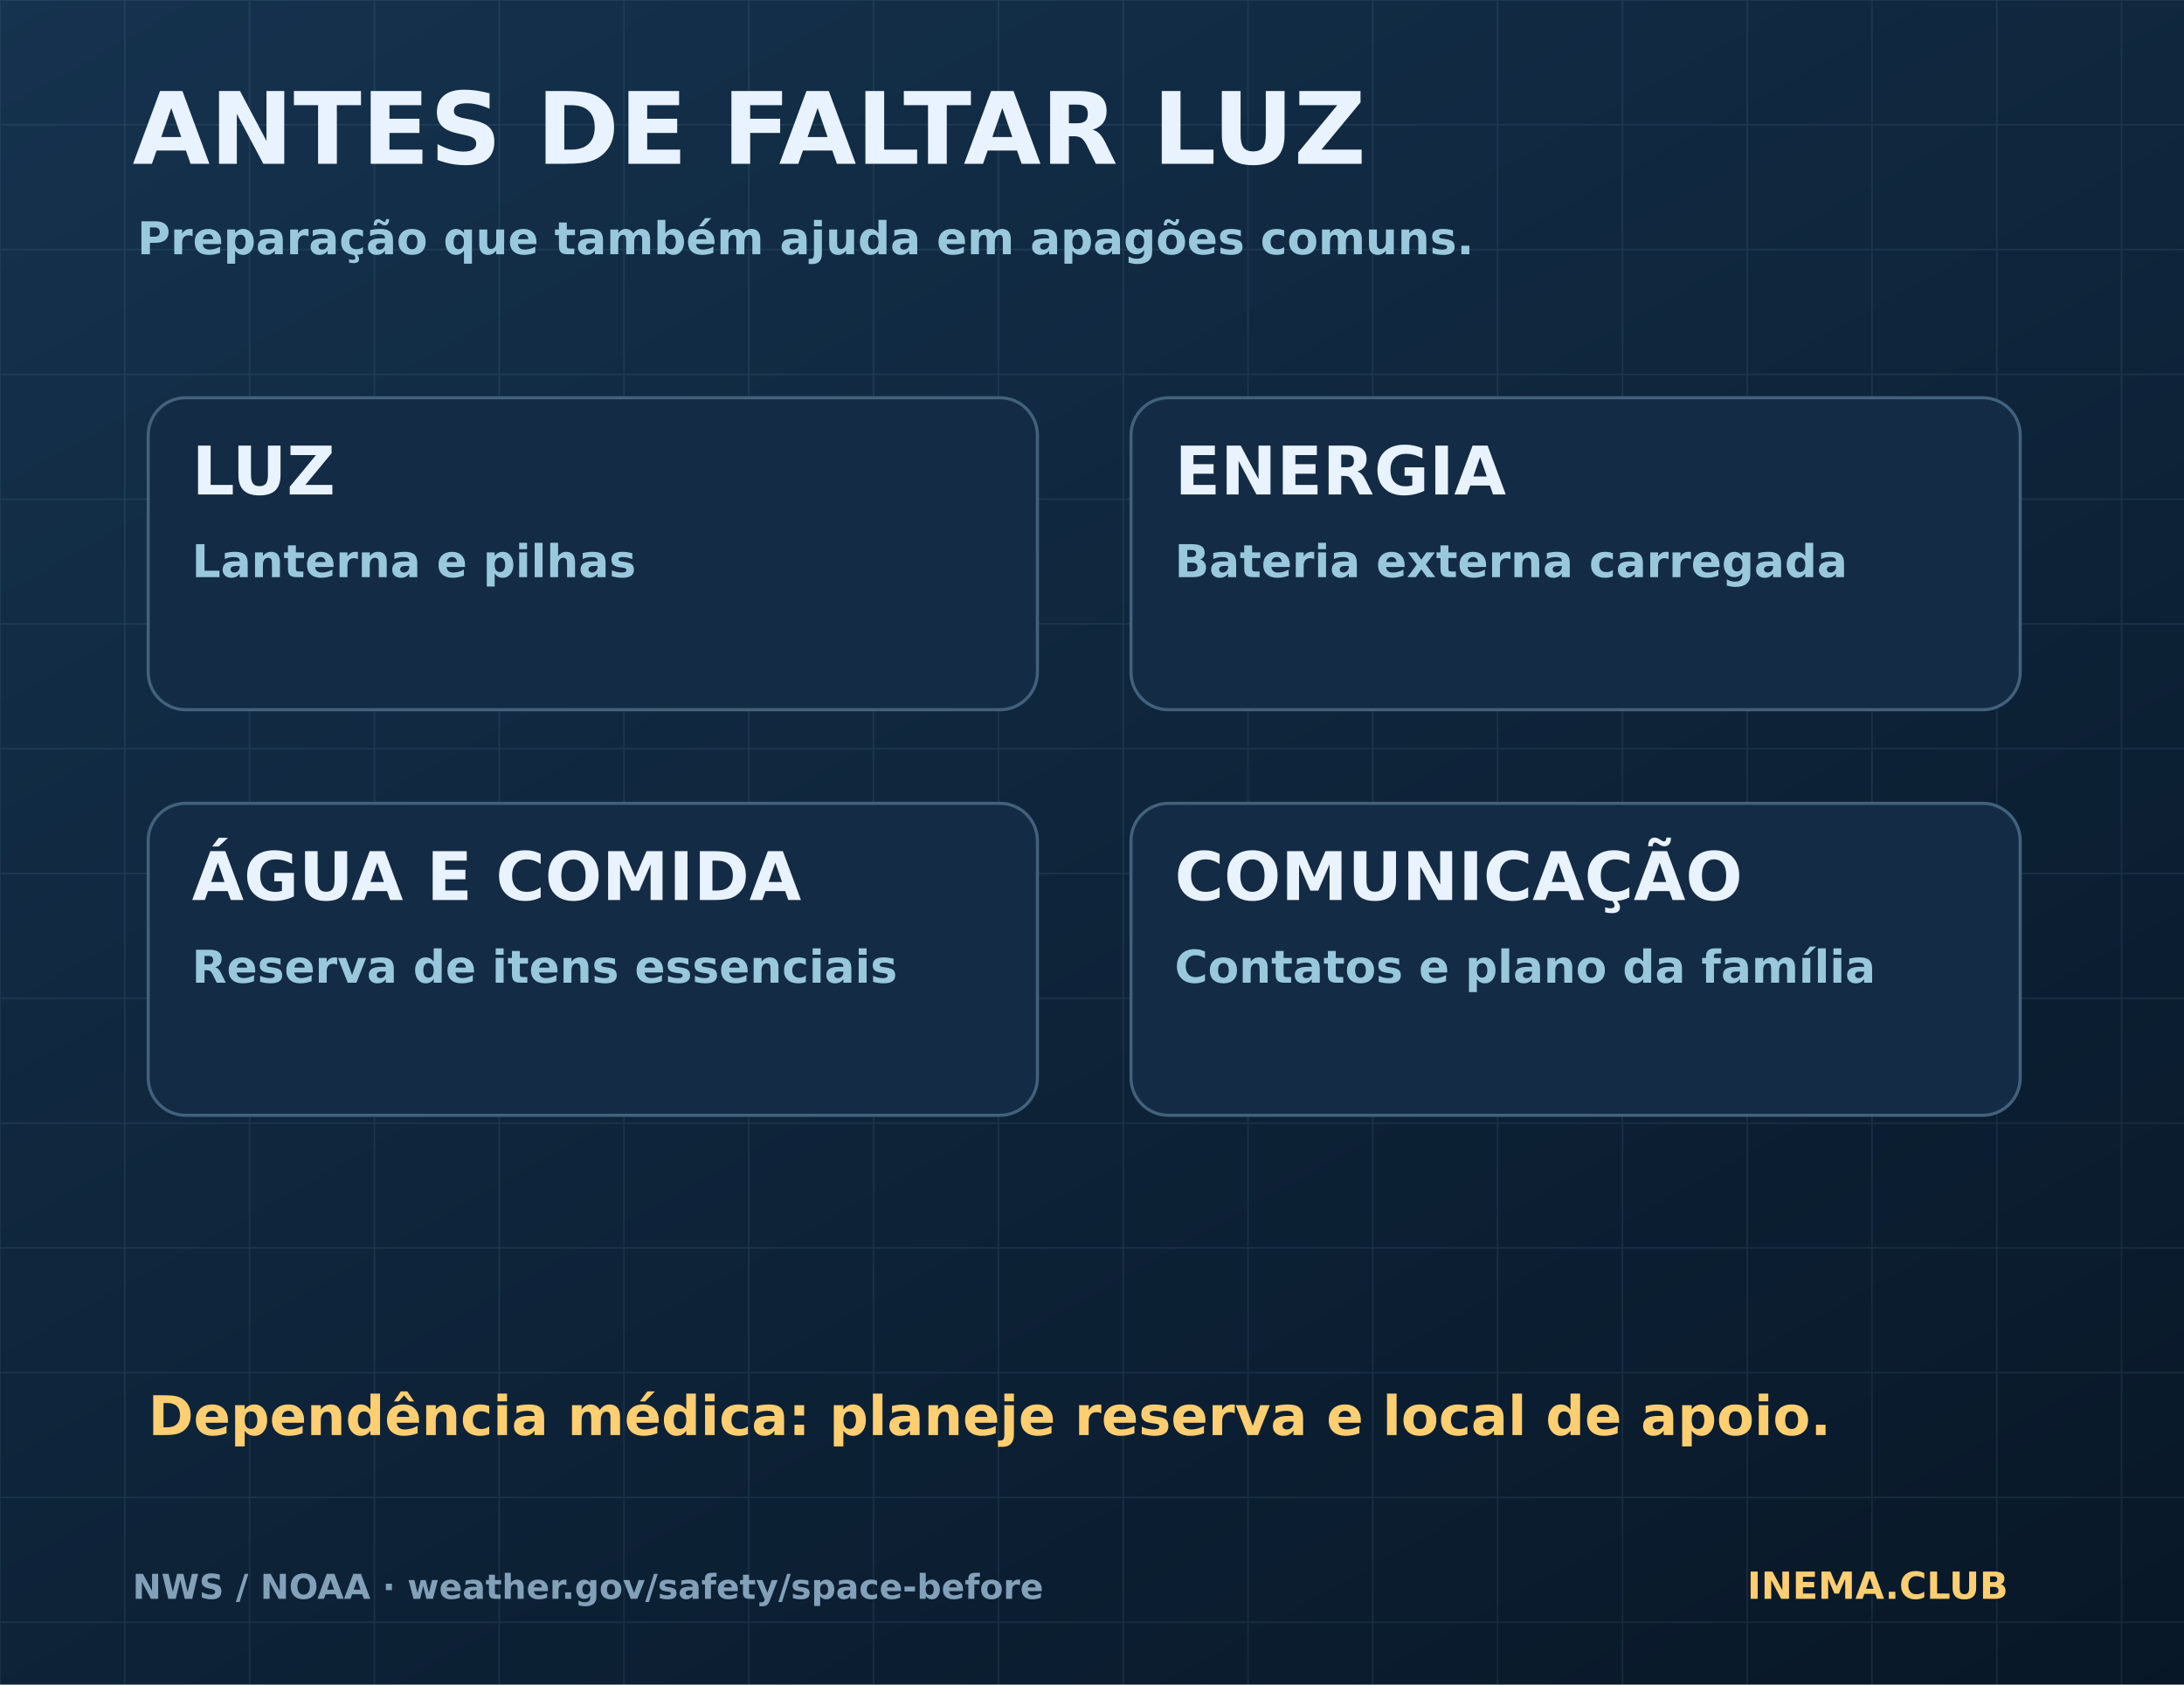
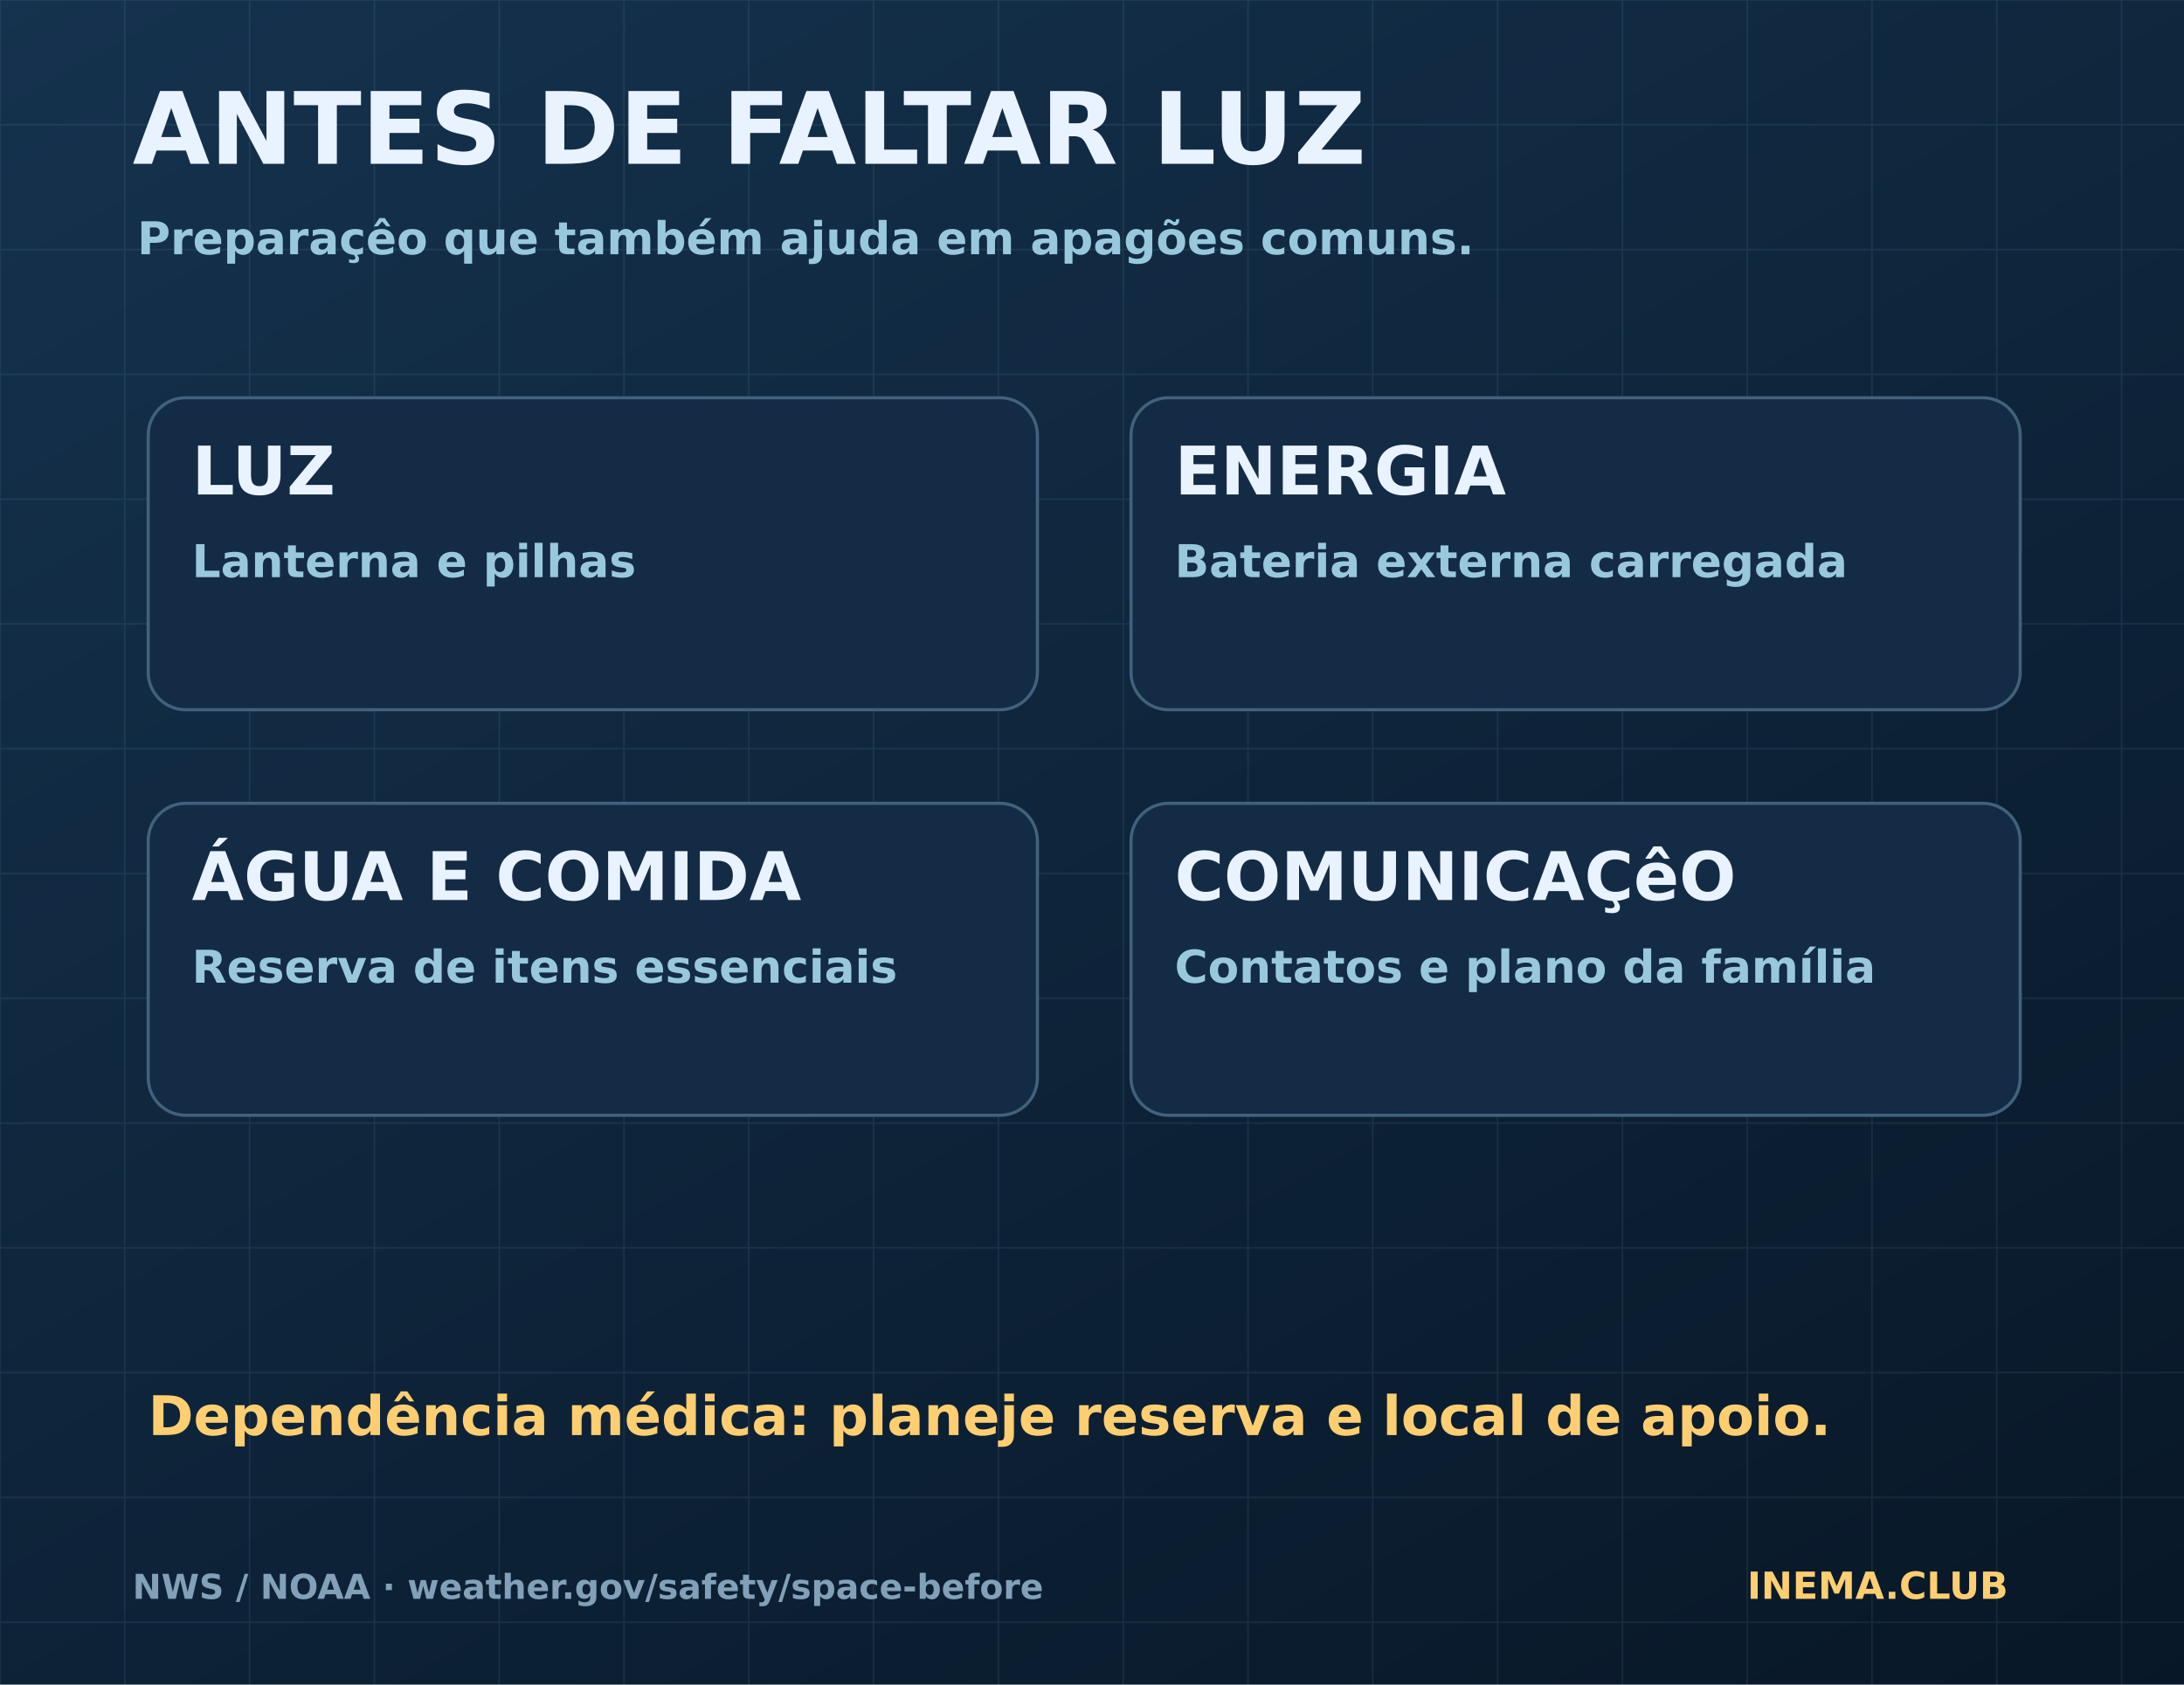
<svg xmlns="http://www.w3.org/2000/svg" width="1400" height="1080" viewBox="0 0 1400 1080">
  <defs>
    <radialGradient id="sun">
      <stop stop-color="#fff0a0" />
      <stop offset=".5" stop-color="#ffad35" />
      <stop offset="1" stop-color="#d85212" />
    </radialGradient>
    <radialGradient id="earth" cx=".25" cy=".25">
      <stop stop-color="#39c1f8" />
      <stop offset=".7" stop-color="#1472b0" />
      <stop offset="1" stop-color="#062c53" />
    </radialGradient>
    <linearGradient id="bg" x2="1" y2="1">
      <stop stop-color="#15324e" />
      <stop offset="1" stop-color="#061321" />
    </linearGradient>
    <marker id="arrow" viewBox="0 0 10 10" refX="9" refY="5" markerWidth="3" markerHeight="3" orient="auto-start-reverse">
      <path d="M0 0 L10 5 L0 10Z" fill="#47d8fa" />
    </marker>
  </defs>
  <rect width="1920" height="1080" fill="url(#bg)" />
  <g opacity=".09" stroke="#96d4ed">
    <path d="M0,0 H1920 M0,0 V1080" />
    <path d="M0,80 H1920 M80,0 V1080" />
    <path d="M0,160 H1920 M160,0 V1080" />
    <path d="M0,240 H1920 M240,0 V1080" />
    <path d="M0,320 H1920 M320,0 V1080" />
    <path d="M0,400 H1920 M400,0 V1080" />
    <path d="M0,480 H1920 M480,0 V1080" />
    <path d="M0,560 H1920 M560,0 V1080" />
    <path d="M0,640 H1920 M640,0 V1080" />
    <path d="M0,720 H1920 M720,0 V1080" />
    <path d="M0,800 H1920 M800,0 V1080" />
    <path d="M0,880 H1920 M880,0 V1080" />
    <path d="M0,960 H1920 M960,0 V1080" />
    <path d="M0,1040 H1920 M1040,0 V1080" />
    <path d="M0,1120 H1920 M1120,0 V1080" />
    <path d="M0,1200 H1920 M1200,0 V1080" />
    <path d="M0,1280 H1920 M1280,0 V1080" />
    <path d="M0,1360 H1920 M1360,0 V1080" />
    <path d="M0,1440 H1920 M1440,0 V1080" />
    <path d="M0,1520 H1920 M1520,0 V1080" />
    <path d="M0,1600 H1920 M1600,0 V1080" />
    <path d="M0,1680 H1920 M1680,0 V1080" />
    <path d="M0,1760 H1920 M1760,0 V1080" />
    <path d="M0,1840 H1920 M1840,0 V1080" />
  </g>
  <text x="85" y="105" font-size="64" fill="#e9f2ff" font-family="DejaVu Sans,sans-serif" font-weight="bold">ANTES DE FALTAR LUZ</text>
-   <text x="88" y="163" font-size="29" fill="#99c8dd" font-family="DejaVu Sans,sans-serif" font-weight="bold">Preparação que também ajuda em apagões comuns.</text>
+   <text x="88" y="163" font-size="29" fill="#99c8dd" font-family="DejaVu Sans,sans-serif" font-weight="bold">Preparaçêo que também ajuda em apagões comuns.</text>
  <rect x="95" y="255" width="570" height="200" rx="24" fill="#142b45" stroke="#42617c" stroke-width="2" />
  <text x="123" y="317" font-size="43" fill="#e9f2ff" font-family="DejaVu Sans,sans-serif" font-weight="bold">LUZ</text>
  <text x="123" y="370" font-size="29" fill="#99c8dd" font-family="DejaVu Sans,sans-serif" font-weight="bold">Lanterna e pilhas</text>
  <rect x="725" y="255" width="570" height="200" rx="24" fill="#142b45" stroke="#42617c" stroke-width="2" />
  <text x="753" y="317" font-size="43" fill="#e9f2ff" font-family="DejaVu Sans,sans-serif" font-weight="bold">ENERGIA</text>
  <text x="753" y="370" font-size="29" fill="#99c8dd" font-family="DejaVu Sans,sans-serif" font-weight="bold">Bateria externa carregada</text>
  <rect x="95" y="515" width="570" height="200" rx="24" fill="#142b45" stroke="#42617c" stroke-width="2" />
  <text x="123" y="577" font-size="43" fill="#e9f2ff" font-family="DejaVu Sans,sans-serif" font-weight="bold">ÁGUA E COMIDA</text>
  <text x="123" y="630" font-size="29" fill="#99c8dd" font-family="DejaVu Sans,sans-serif" font-weight="bold">Reserva de itens essenciais</text>
  <rect x="725" y="515" width="570" height="200" rx="24" fill="#142b45" stroke="#42617c" stroke-width="2" />
-   <text x="753" y="577" font-size="43" fill="#e9f2ff" font-family="DejaVu Sans,sans-serif" font-weight="bold">COMUNICAÇÃO</text>
+   <text x="753" y="577" font-size="43" fill="#e9f2ff" font-family="DejaVu Sans,sans-serif" font-weight="bold">COMUNICAÇêO</text>
  <text x="753" y="630" font-size="29" fill="#99c8dd" font-family="DejaVu Sans,sans-serif" font-weight="bold">Contatos e plano da família</text>
  <text x="95" y="920" font-size="35" fill="#ffce71" font-family="DejaVu Sans,sans-serif" font-weight="bold">Dependência médica: planeje reserva e local de apoio.</text>
  <text x="85" y="1025" font-size="22" fill="#83a0b9" font-family="DejaVu Sans,sans-serif" font-weight="bold">NWS / NOAA · weather.gov/safety/space-before</text>
  <text x="1120" y="1025" font-size="24" fill="#ffce71" font-family="DejaVu Sans,sans-serif" font-weight="bold">INEMA.CLUB</text>
</svg>
